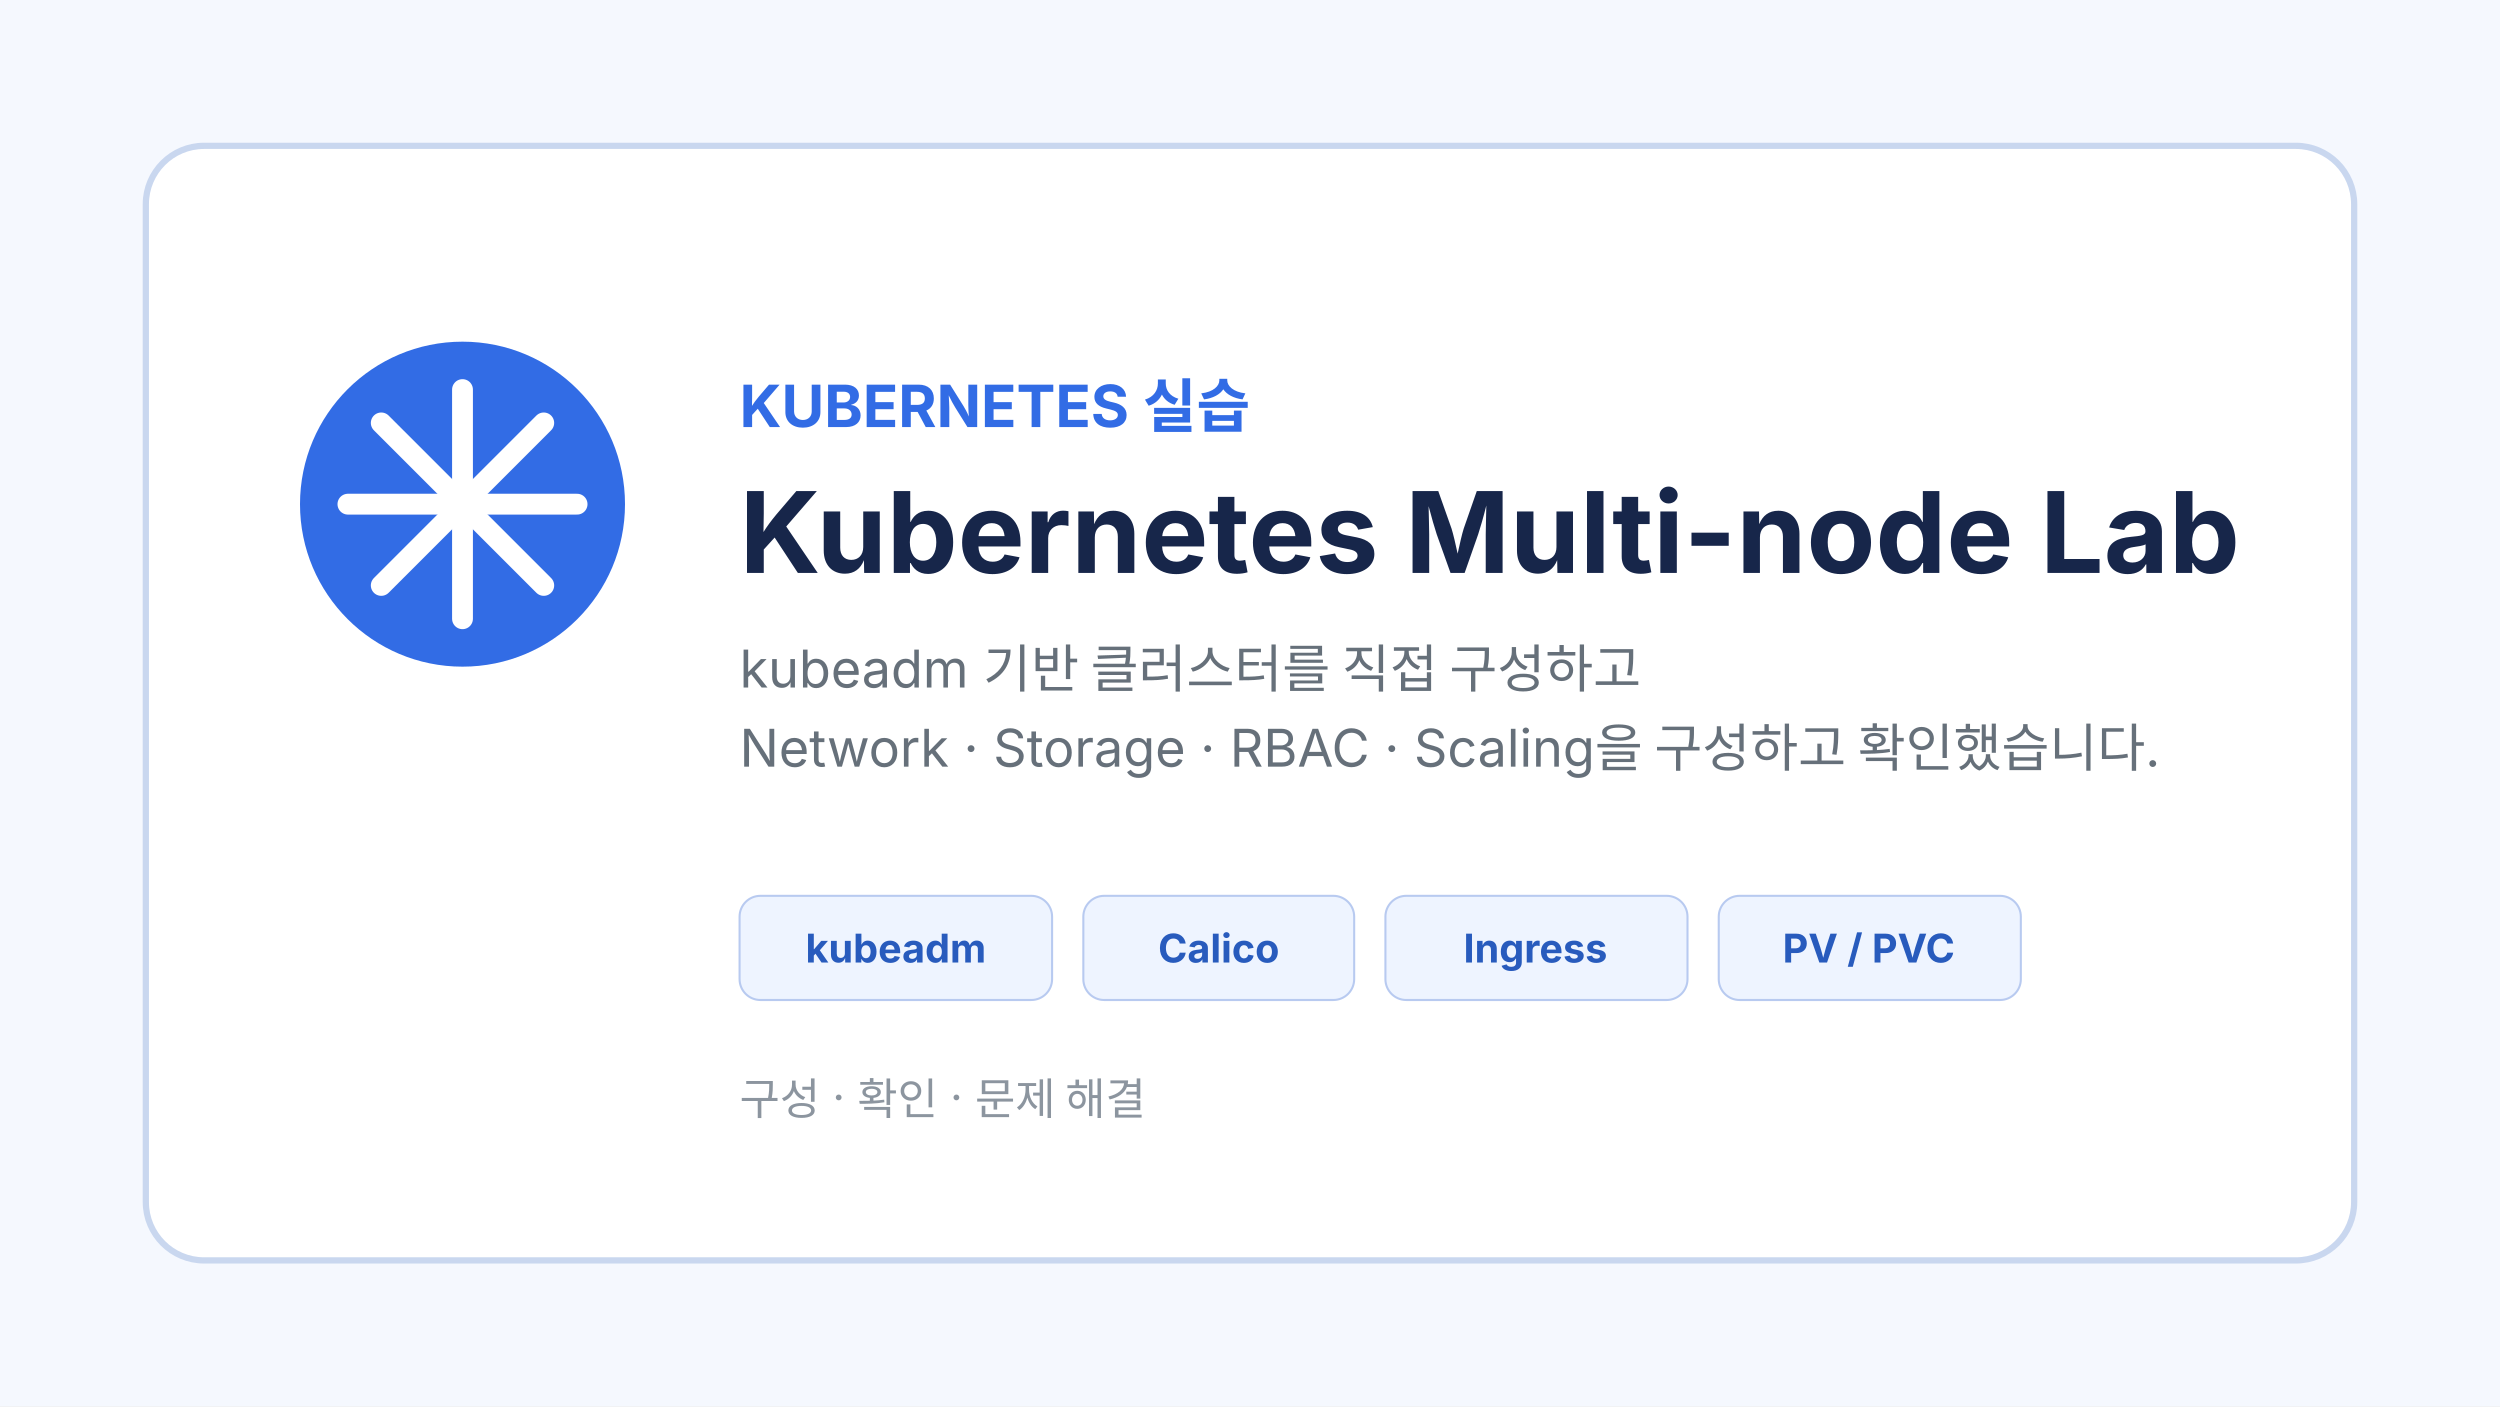
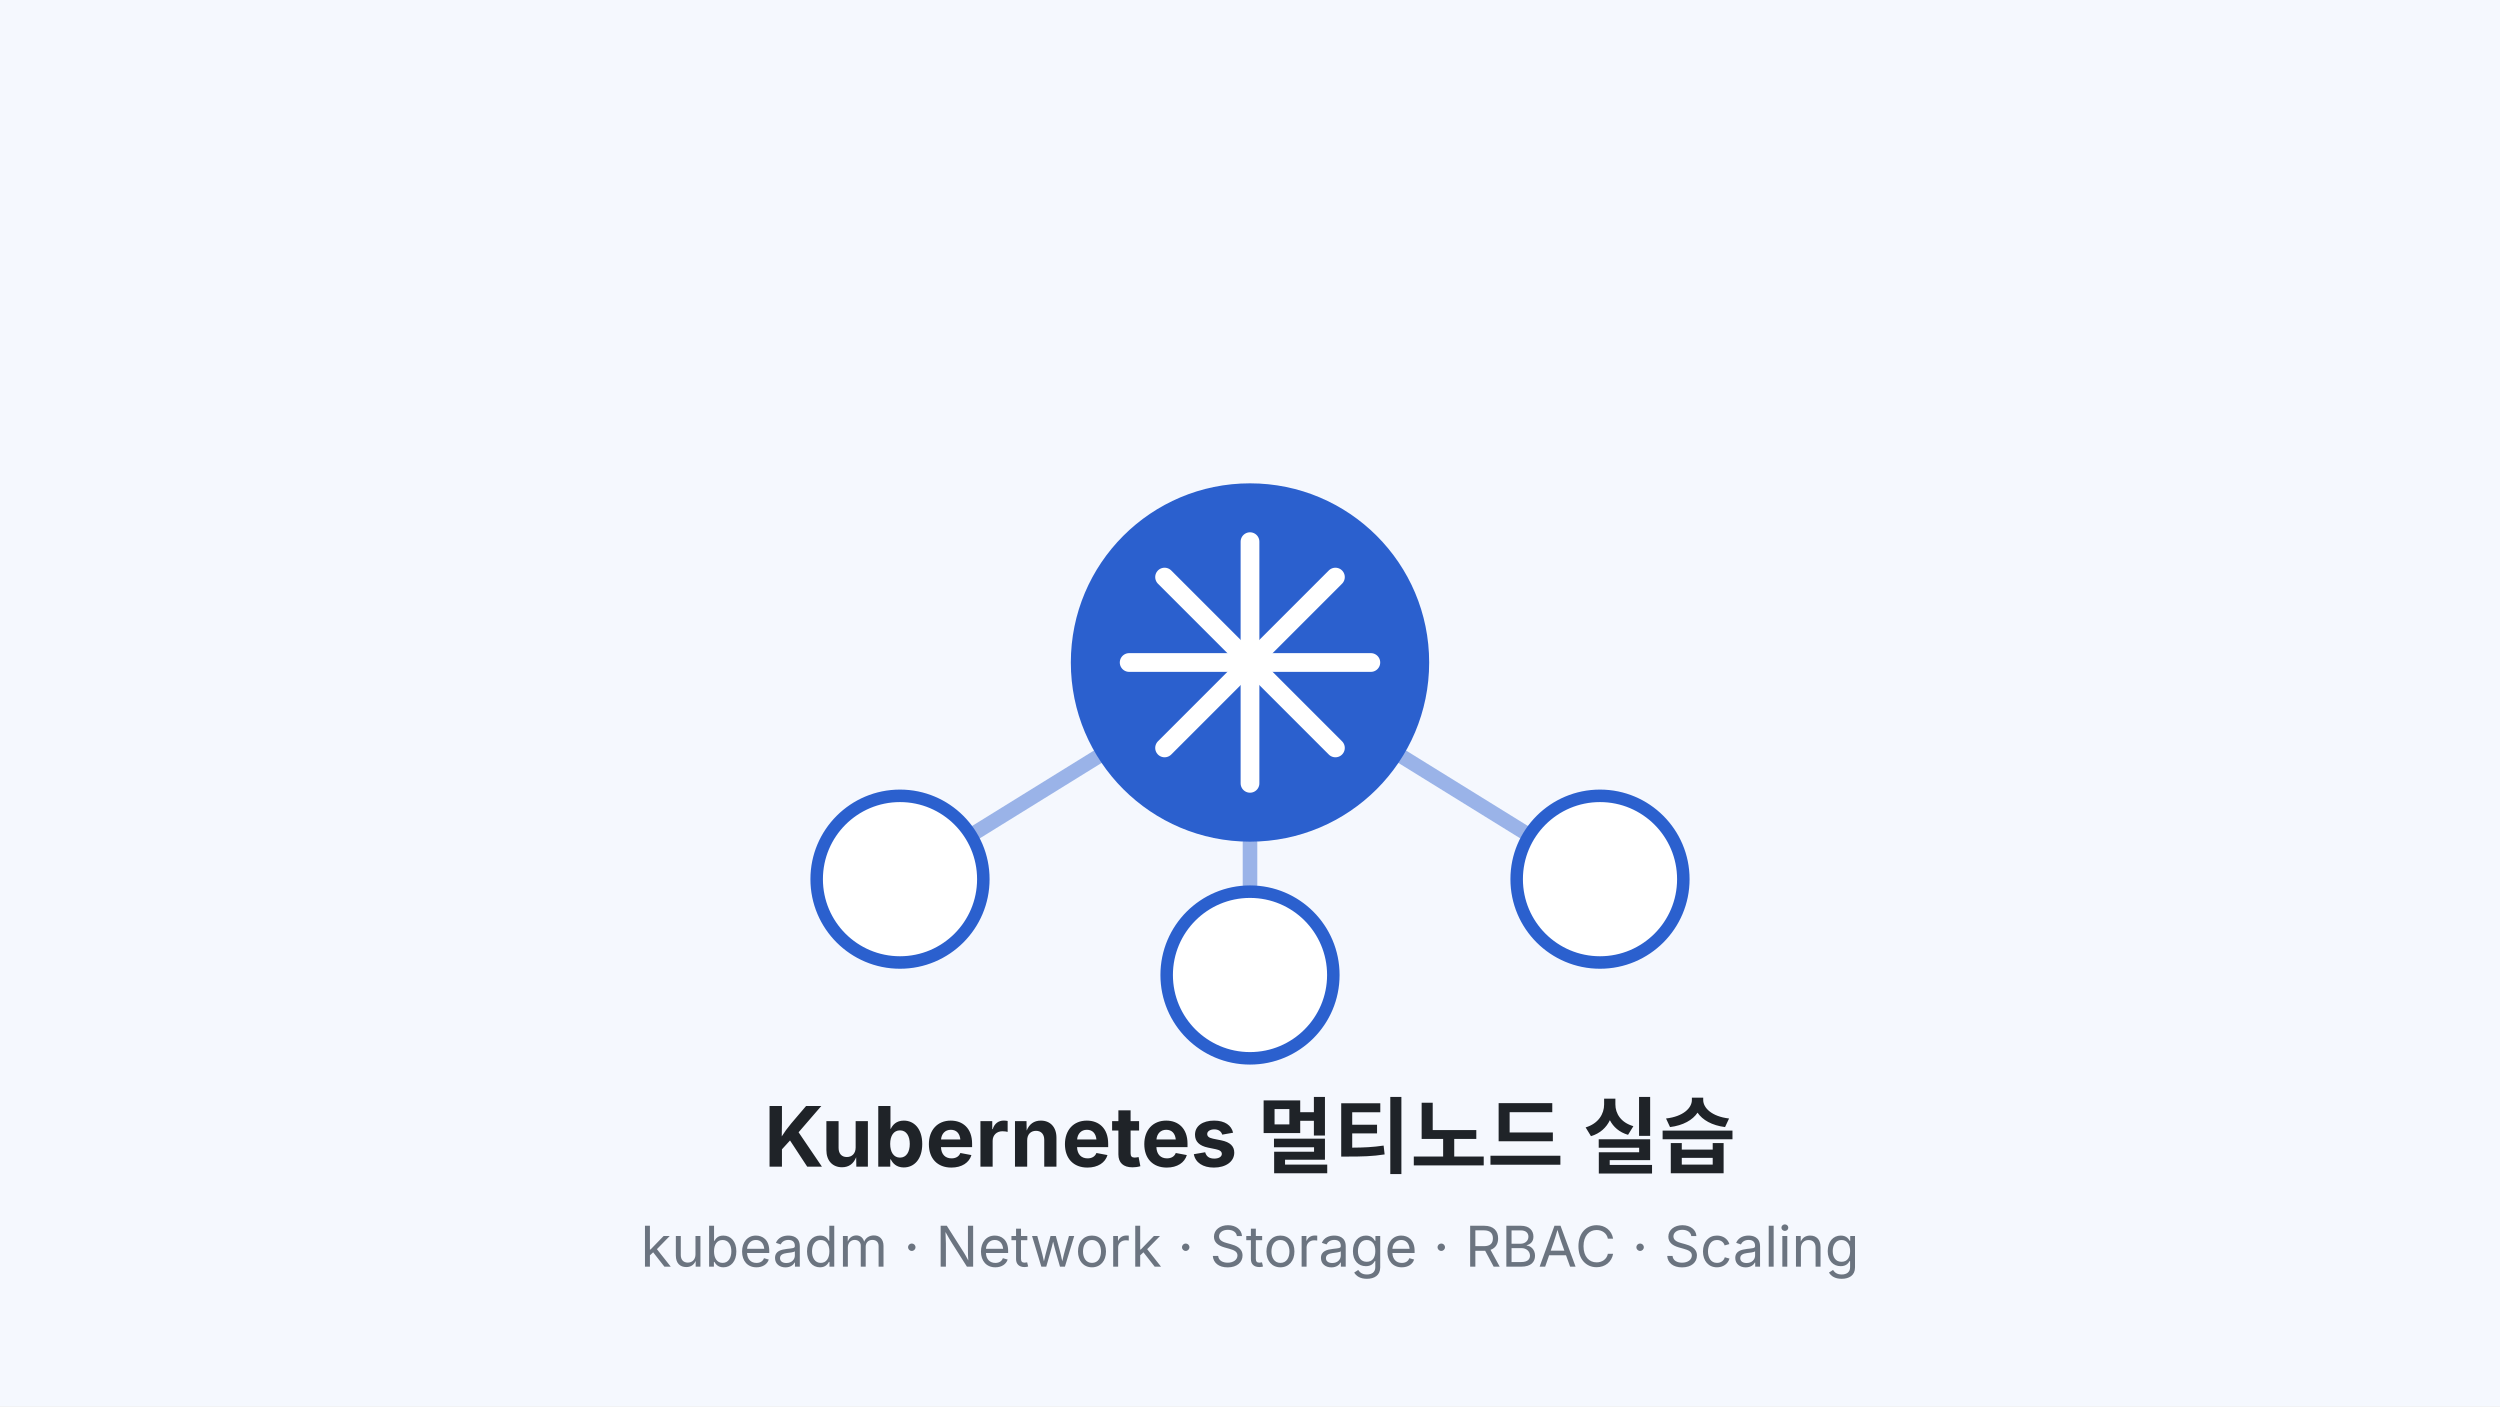
- <svg xmlns="http://www.w3.org/2000/svg" viewBox="0 0 1200 675" role="img" aria-labelledby="title desc">
+ <svg xmlns="http://www.w3.org/2000/svg" viewBox="0 0 1200 675" role="img" aria-labelledby="k8sCoverTitle k8sCoverDesc">
  <rect width="1200" height="675" fill="#f5f8fe" />
-   <rect x="70" y="70" width="1060" height="535" rx="28" fill="#ffffff" stroke="#c9d7ef" stroke-width="3" />
-   <g transform="translate(130 150)">
-     <circle cx="92" cy="92" r="78" fill="#326CE5" />
-     <g stroke="#ffffff" stroke-width="10" stroke-linecap="round">
-       <path d="M92 37v110" />
-       <path d="M37 92h110" />
-       <path d="M53 53l78 78" />
-       <path d="M131 53l-78 78" />
+   <g transform="translate(600 318)">
+     <g stroke="#2B60CE" stroke-width="7" stroke-linecap="round" opacity=".45">
+       <path d="M0 0 -168 104" />
+       <path d="M0 0 168 104" />
+       <path d="M0 0 0 150" />
+     </g>
+     <circle cx="0" cy="0" r="86" fill="#2B60CE" />
+     <g stroke="#ffffff" stroke-width="9" stroke-linecap="round">
+       <path d="M0 -58v116" />
+       <path d="M-58 0h116" />
+       <path d="M-41 -41 41 41" />
+       <path d="M41 -41 -41 41" />
+     </g>
+     <g fill="#ffffff" stroke="#2B60CE" stroke-width="6">
+       <circle cx="-168" cy="104" r="40" />
+       <circle cx="168" cy="104" r="40" />
+       <circle cx="0" cy="150" r="40" />
    </g>
  </g>
-   <g font-family="Inter, Pretendard, Arial, sans-serif" fill="#17264A">
-     <text x="355" y="205" font-size="28" font-weight="700" fill="#326CE5">KUBERNETES 실습</text>
-     <text x="355" y="275" font-size="54" font-weight="750">Kubernetes Multi-node Lab</text>
-     <text x="355" y="330" font-size="25" fill="#66707A">kubeadm 기반 클러스터를 직접 구성하고</text>
-     <text x="355" y="368" font-size="25" fill="#66707A">Network · Storage · RBAC · Scaling을 구성하고 확인했습니다.</text>
-   </g>
-   <g font-family="Inter, Pretendard, Arial, sans-serif" font-size="19" font-weight="700">
-     <rect x="355" y="430" width="150" height="50" rx="10" fill="#EEF4FF" stroke="#B8CAF0" />
-     <text x="430" y="462" text-anchor="middle" fill="#285BBD">kubeadm</text>
-     <rect x="520" y="430" width="130" height="50" rx="10" fill="#EEF4FF" stroke="#B8CAF0" />
-     <text x="585" y="462" text-anchor="middle" fill="#285BBD">Calico</text>
-     <rect x="665" y="430" width="145" height="50" rx="10" fill="#EEF4FF" stroke="#B8CAF0" />
-     <text x="737" y="462" text-anchor="middle" fill="#285BBD">Ingress</text>
-     <rect x="825" y="430" width="145" height="50" rx="10" fill="#EEF4FF" stroke="#B8CAF0" />
-     <text x="897" y="462" text-anchor="middle" fill="#285BBD">PV / PVC</text>
-   </g>
-   <text x="355" y="535" font-family="Inter, Pretendard, Arial, sans-serif" font-size="21" fill="#8C959F">구성 · 확인 · 문제 해결</text>
+   <text x="600" y="560" text-anchor="middle" font-family="Pretendard, 'Noto Sans KR', -apple-system, 'Segoe UI', sans-serif" font-size="40" font-weight="700" fill="#1f2328">Kubernetes 멀티노드 실습</text>
+   <text x="600" y="608" text-anchor="middle" font-family="Pretendard, 'Noto Sans KR', -apple-system, 'Segoe UI', sans-serif" font-size="27" fill="#6b7480">kubeadm · Network · Storage · RBAC · Scaling</text>
</svg>
